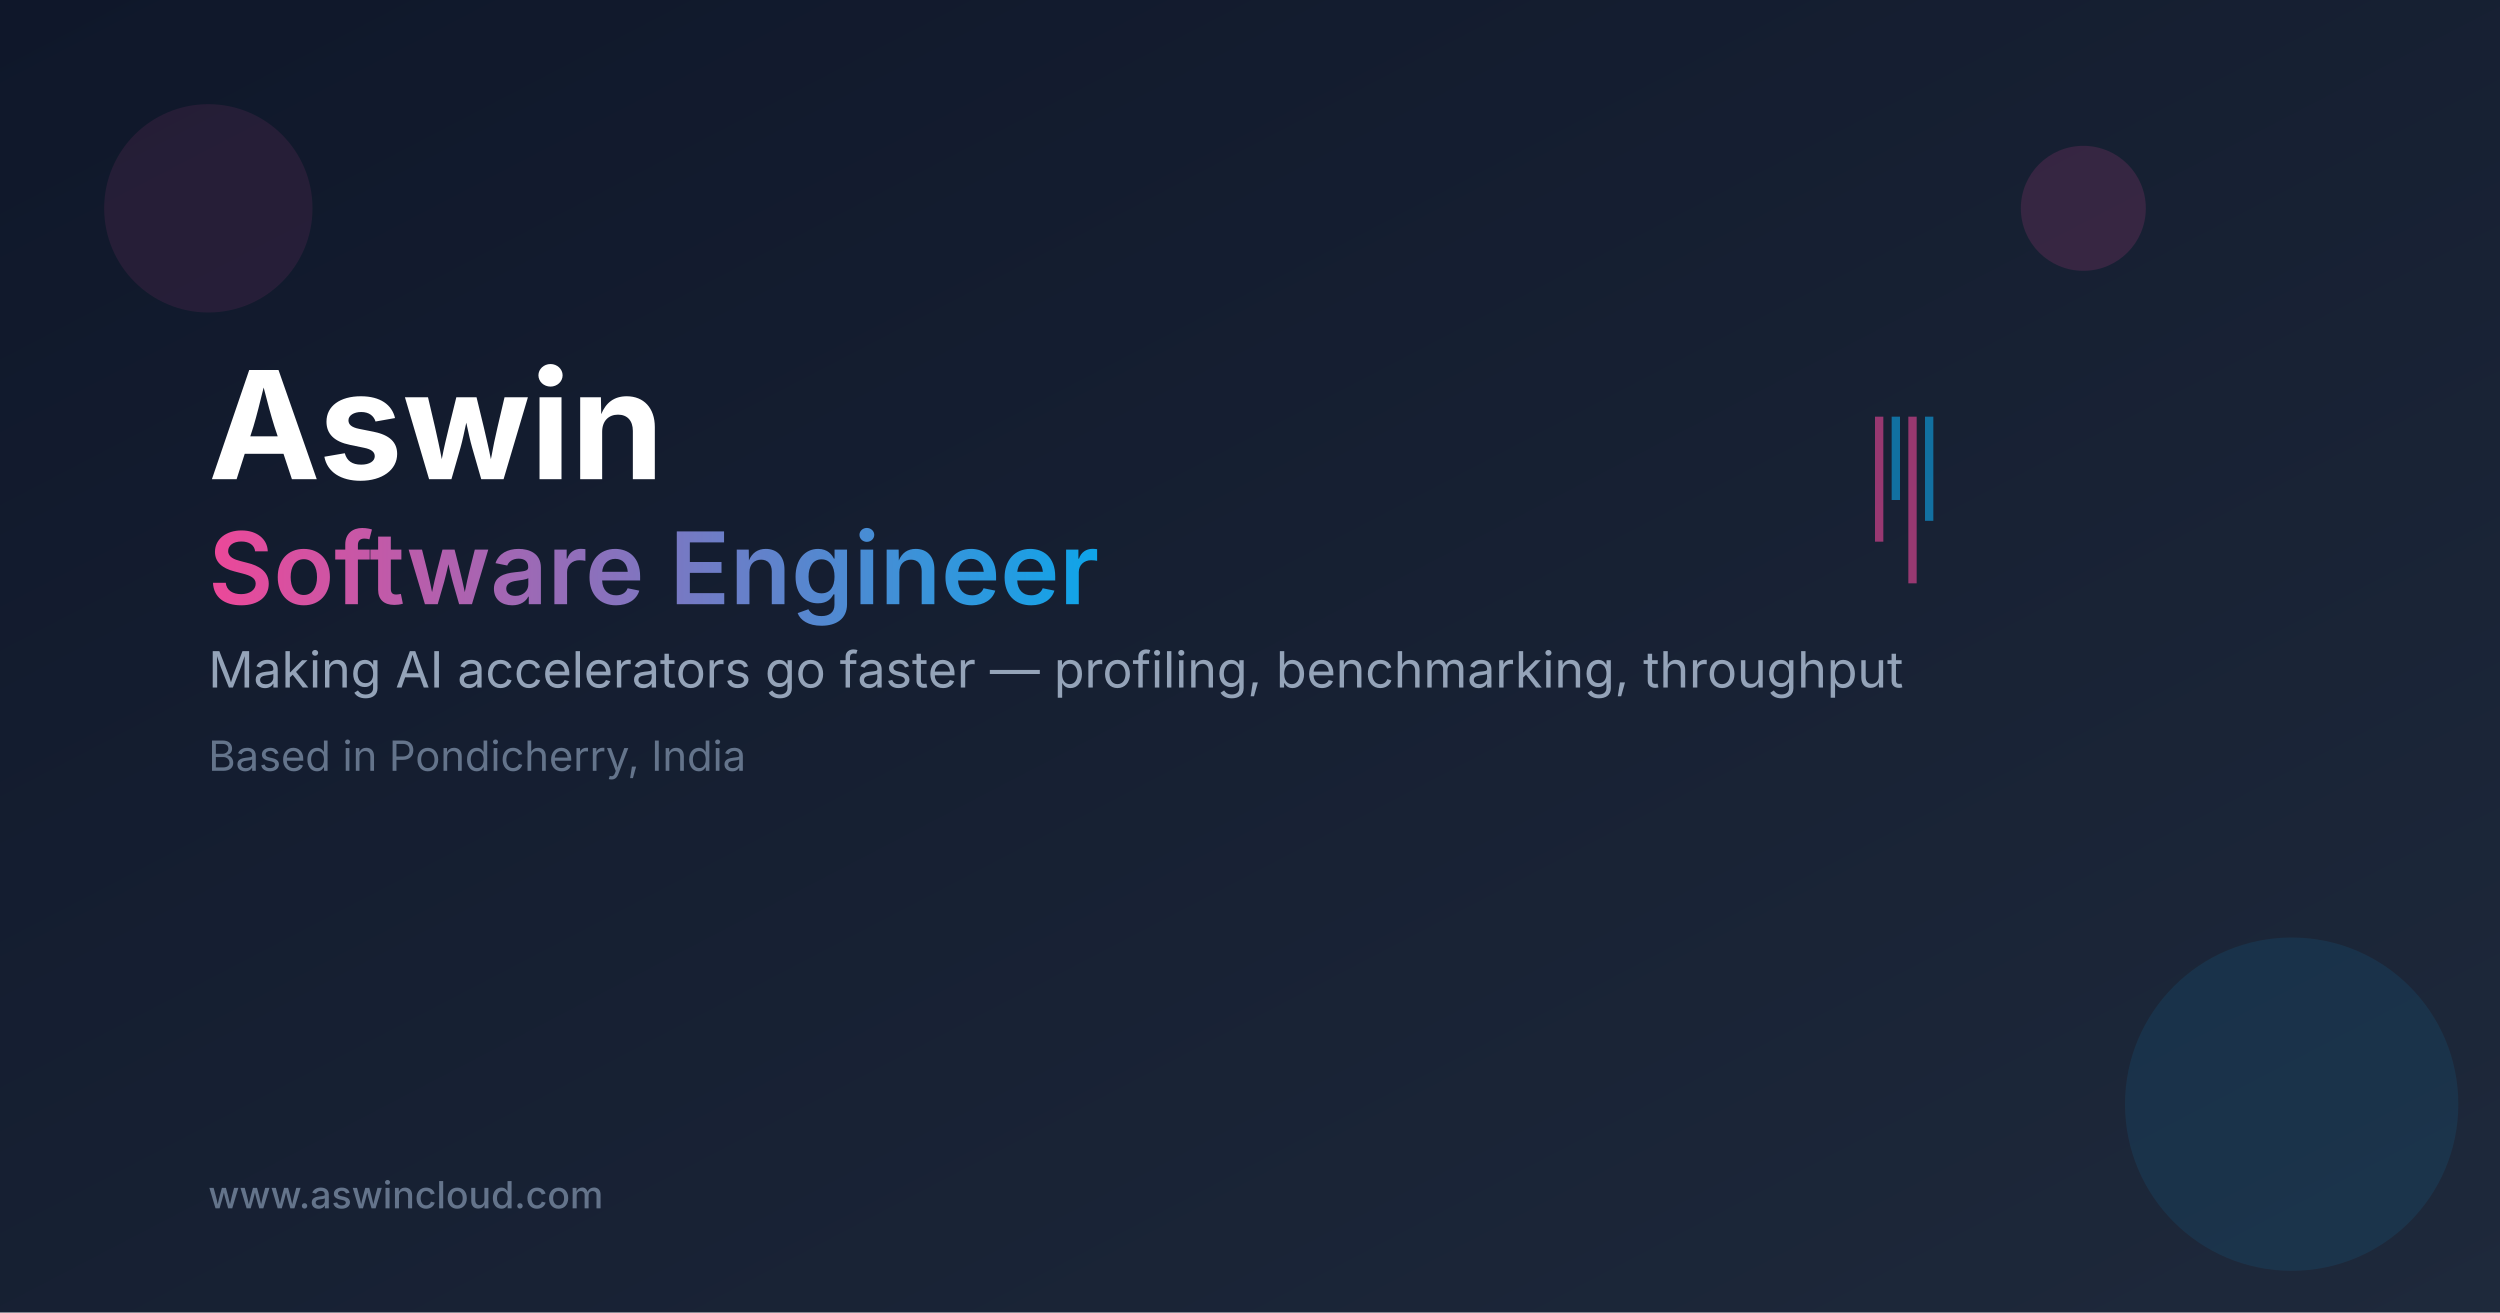
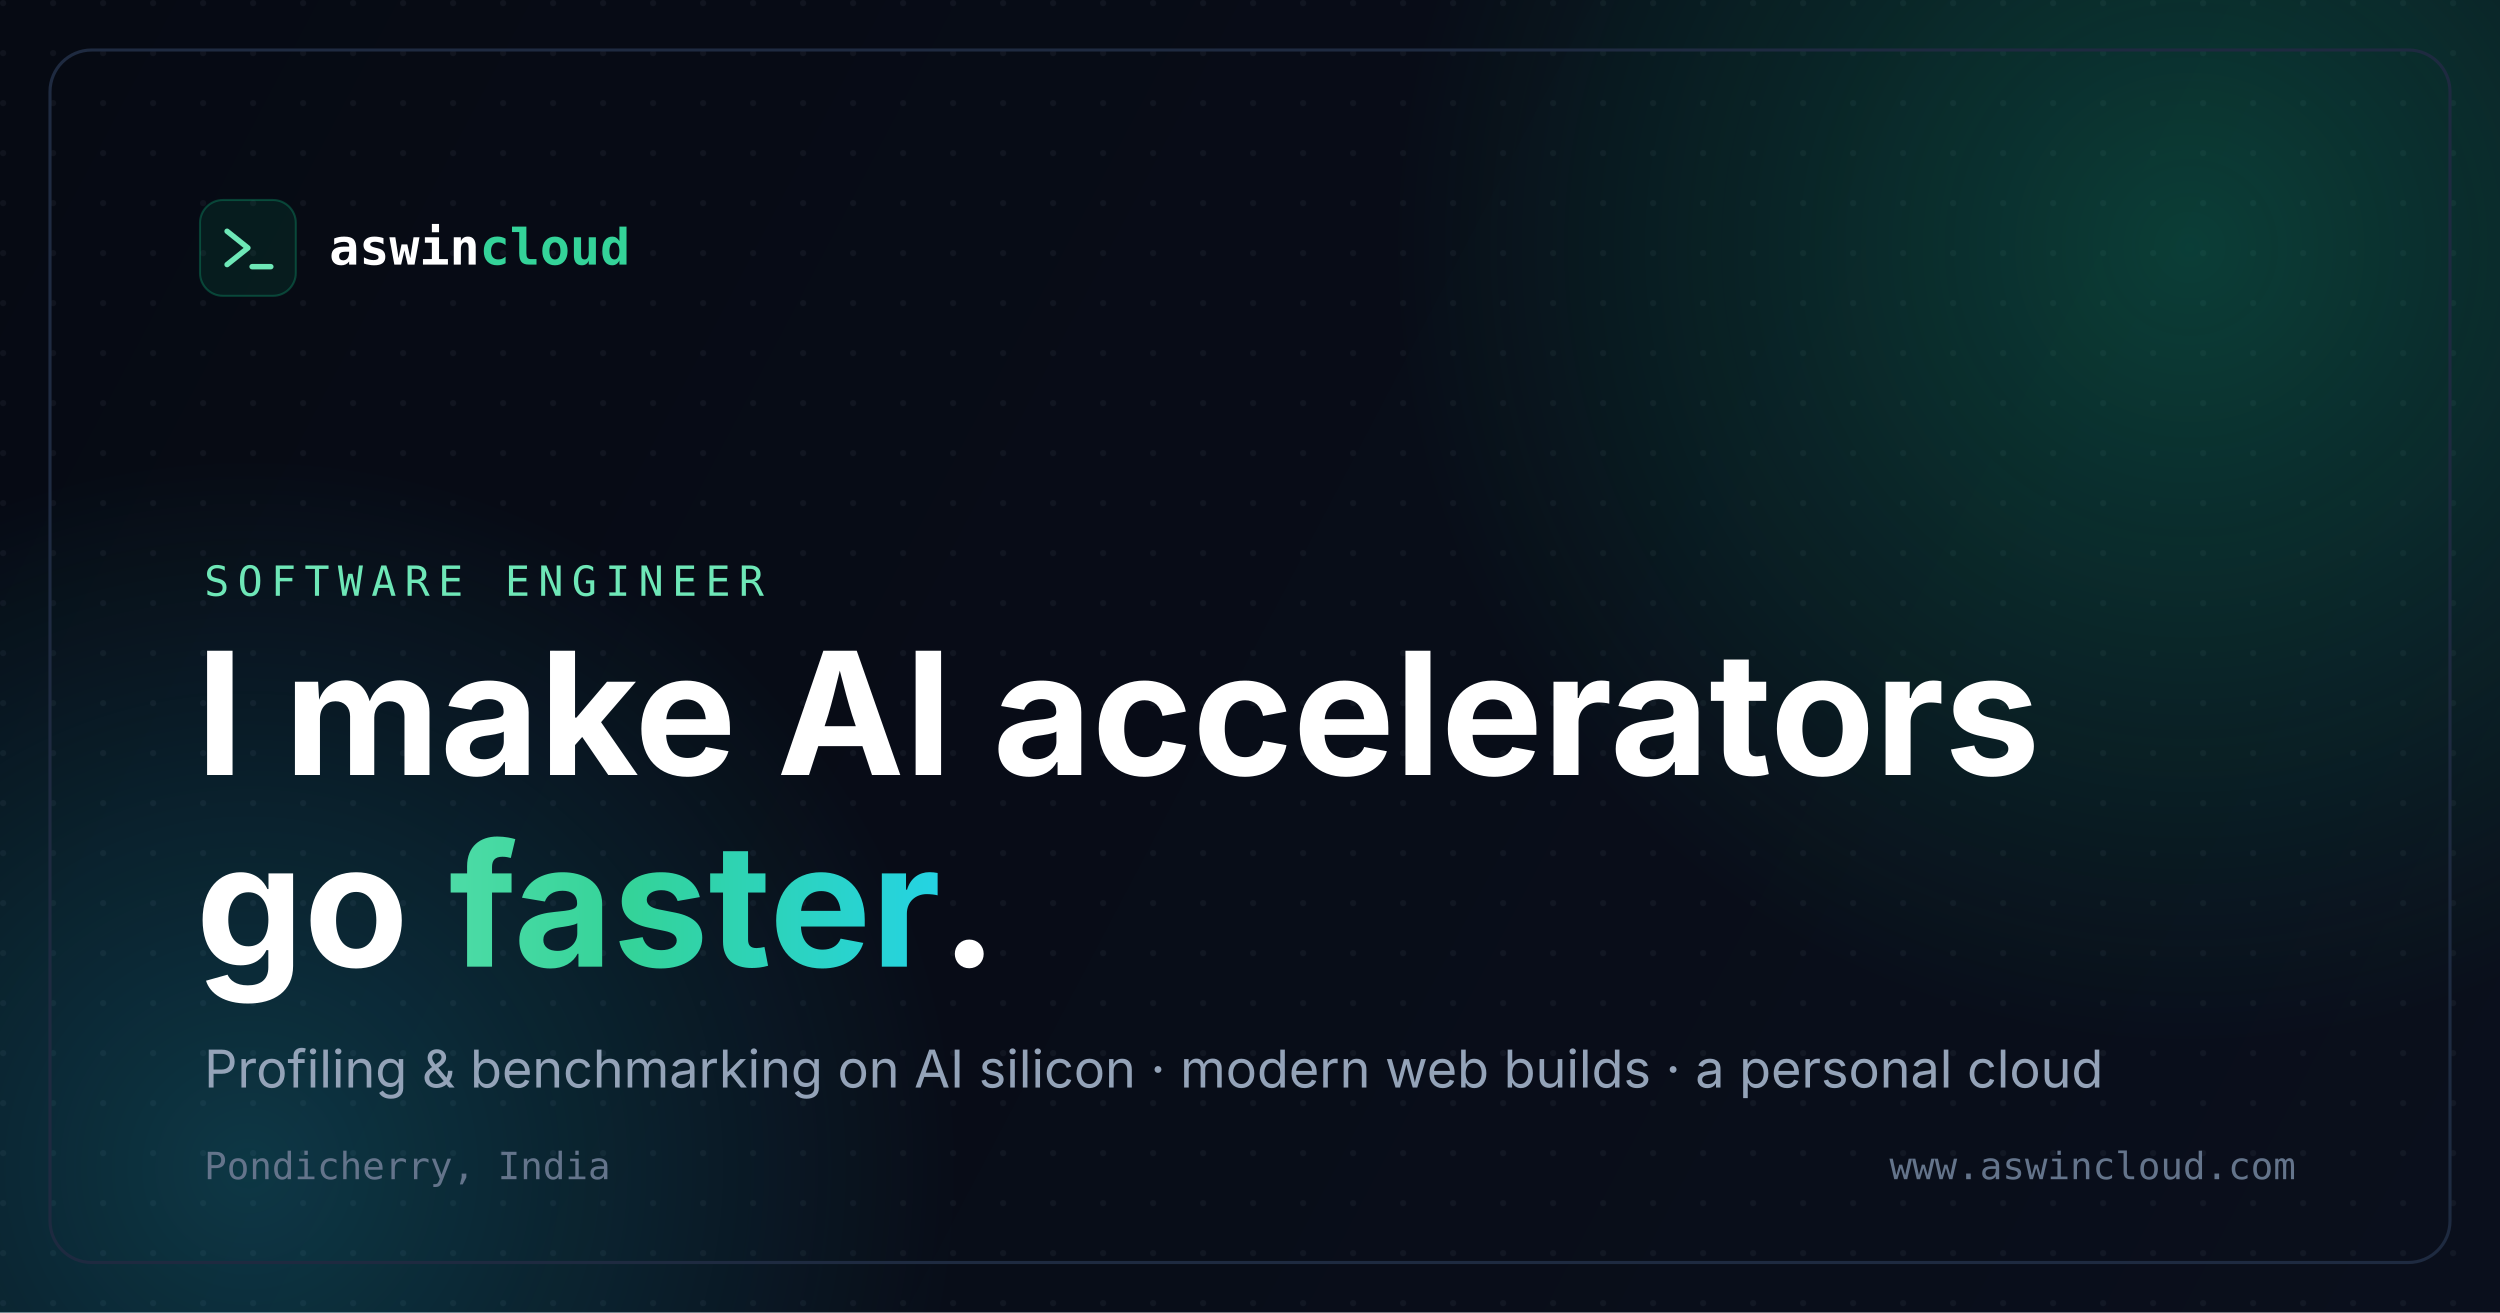
<svg xmlns="http://www.w3.org/2000/svg" width="1200" height="630" viewBox="0 0 1200 630" fill="none">
  <defs>
-     <linearGradient id="bg" x1="0%" y1="0%" x2="100%" y2="100%">
-       <stop offset="0%" style="stop-color:#0f172a;stop-opacity:1" />
-       <stop offset="100%" style="stop-color:#1e293b;stop-opacity:1" />
+     <linearGradient id="bg" x1="0" y1="0" x2="1200" y2="630" gradientUnits="userSpaceOnUse">
+       <stop offset="0" stop-color="#060a13" />
+       <stop offset="1" stop-color="#0a0f1c" />
    </linearGradient>
-     <linearGradient id="text" x1="0%" y1="0%" x2="100%" y2="0%">
-       <stop offset="0%" style="stop-color:#ec4899;stop-opacity:1" />
-       <stop offset="100%" style="stop-color:#0ea5e9;stop-opacity:1" />
+     <linearGradient id="accent" x1="0" y1="0" x2="1" y2="0">
+       <stop offset="0" stop-color="#6ee7b7" />
+       <stop offset="0.55" stop-color="#34d399" />
+       <stop offset="1" stop-color="#22d3ee" />
    </linearGradient>
+     <radialGradient id="glowA" cx="0.5" cy="0.5" r="0.5">
+       <stop offset="0" stop-color="#10b981" stop-opacity="0.28" />
+       <stop offset="1" stop-color="#10b981" stop-opacity="0" />
+     </radialGradient>
+     <radialGradient id="glowB" cx="0.5" cy="0.5" r="0.5">
+       <stop offset="0" stop-color="#22d3ee" stop-opacity="0.22" />
+       <stop offset="1" stop-color="#22d3ee" stop-opacity="0" />
+     </radialGradient>
+     <pattern id="dots" width="24" height="24" patternUnits="userSpaceOnUse">
+       <circle cx="1.5" cy="1.5" r="1.5" fill="#94a3b8" fill-opacity="0.07" />
+     </pattern>
  </defs>
  <rect width="1200" height="630" fill="url(#bg)" />
-   <circle cx="100" cy="100" r="50" fill="#ec4899" opacity="0.1" />
-   <circle cx="1100" cy="530" r="80" fill="#0ea5e9" opacity="0.1" />
-   <circle cx="1000" cy="100" r="30" fill="#ec4899" opacity="0.15" />
-   <g transform="translate(100, 150)">
-     <text x="0" y="80" font-family="Inter, system-ui, sans-serif" font-size="72" font-weight="700" fill="white">
-       Aswin
-     </text>
-     <text x="0" y="140" font-family="Inter, system-ui, sans-serif" font-size="48" font-weight="600" fill="url(#text)">
-       Software Engineer
-     </text>
-     <text x="0" y="180" font-family="Inter, system-ui, sans-serif" font-size="24" font-weight="400" fill="#94a3b8">
-       Making AI accelerators go faster — profiling, benchmarking, throughput
-     </text>
-     <text x="0" y="220" font-family="Inter, system-ui, sans-serif" font-size="20" font-weight="400" fill="#64748b">
-       Based in Pondicherry, India
+   <rect width="1200" height="630" fill="url(#dots)" />
+   <circle cx="1050" cy="120" r="380" fill="url(#glowA)" />
+   <circle cx="120" cy="560" r="340" fill="url(#glowB)" />
+   <rect x="24" y="24" width="1152" height="582" rx="20" fill="none" stroke="#1e2a40" stroke-width="1.5" />
+   <g transform="translate(96, 96)">
+     <rect x="0" y="0" width="46" height="46" rx="11" fill="#10b981" fill-opacity="0.10" stroke="#10b981" stroke-opacity="0.30" />
+     <path d="M13 15 L23 23 L13 31 M25 32 L34 32" stroke="#6ee7b7" stroke-width="2.6" stroke-linecap="round" stroke-linejoin="round" fill="none" />
+     <text x="62" y="31" font-family="'JetBrains Mono', ui-monospace, monospace" font-size="24" font-weight="600" fill="#ffffff">aswin<tspan fill="#34d399">cloud</tspan>
    </text>
  </g>
-   <g transform="translate(900, 200)">
-     <rect x="0" y="0" width="4" height="60" fill="#ec4899" opacity="0.6" />
-     <rect x="8" y="0" width="4" height="40" fill="#0ea5e9" opacity="0.6" />
-     <rect x="16" y="0" width="4" height="80" fill="#ec4899" opacity="0.6" />
-     <rect x="24" y="0" width="4" height="50" fill="#0ea5e9" opacity="0.6" />
-   </g>
-   <text x="100" y="580" font-family="Inter, system-ui, sans-serif" font-size="18" font-weight="500" fill="#64748b">
-     www.aswincloud.com
-   </text>
+   <text x="98" y="286" font-family="'JetBrains Mono', ui-monospace, monospace" font-size="20" font-weight="500" letter-spacing="4" fill="#6ee7b7">SOFTWARE ENGINEER</text>
+   <text x="94" y="372" font-family="'Space Grotesk', Inter, system-ui, sans-serif" font-size="82" font-weight="700" fill="#ffffff">I make AI accelerators</text>
+   <text x="94" y="464" font-family="'Space Grotesk', Inter, system-ui, sans-serif" font-size="82" font-weight="700" fill="#ffffff">go <tspan fill="url(#accent)">faster</tspan>.</text>
+   <text x="98" y="522" font-family="Inter, system-ui, sans-serif" font-size="25" font-weight="400" fill="#94a3b8">Profiling &amp; benchmarking on AI silicon · modern web builds · a personal cloud</text>
+   <text x="98" y="566" font-family="'JetBrains Mono', ui-monospace, monospace" font-size="18" font-weight="500" fill="#64748b">Pondicherry, India</text>
+   <text x="1102" y="566" text-anchor="end" font-family="'JetBrains Mono', ui-monospace, monospace" font-size="18" font-weight="500" fill="#64748b">www.aswincloud.com</text>
</svg>
